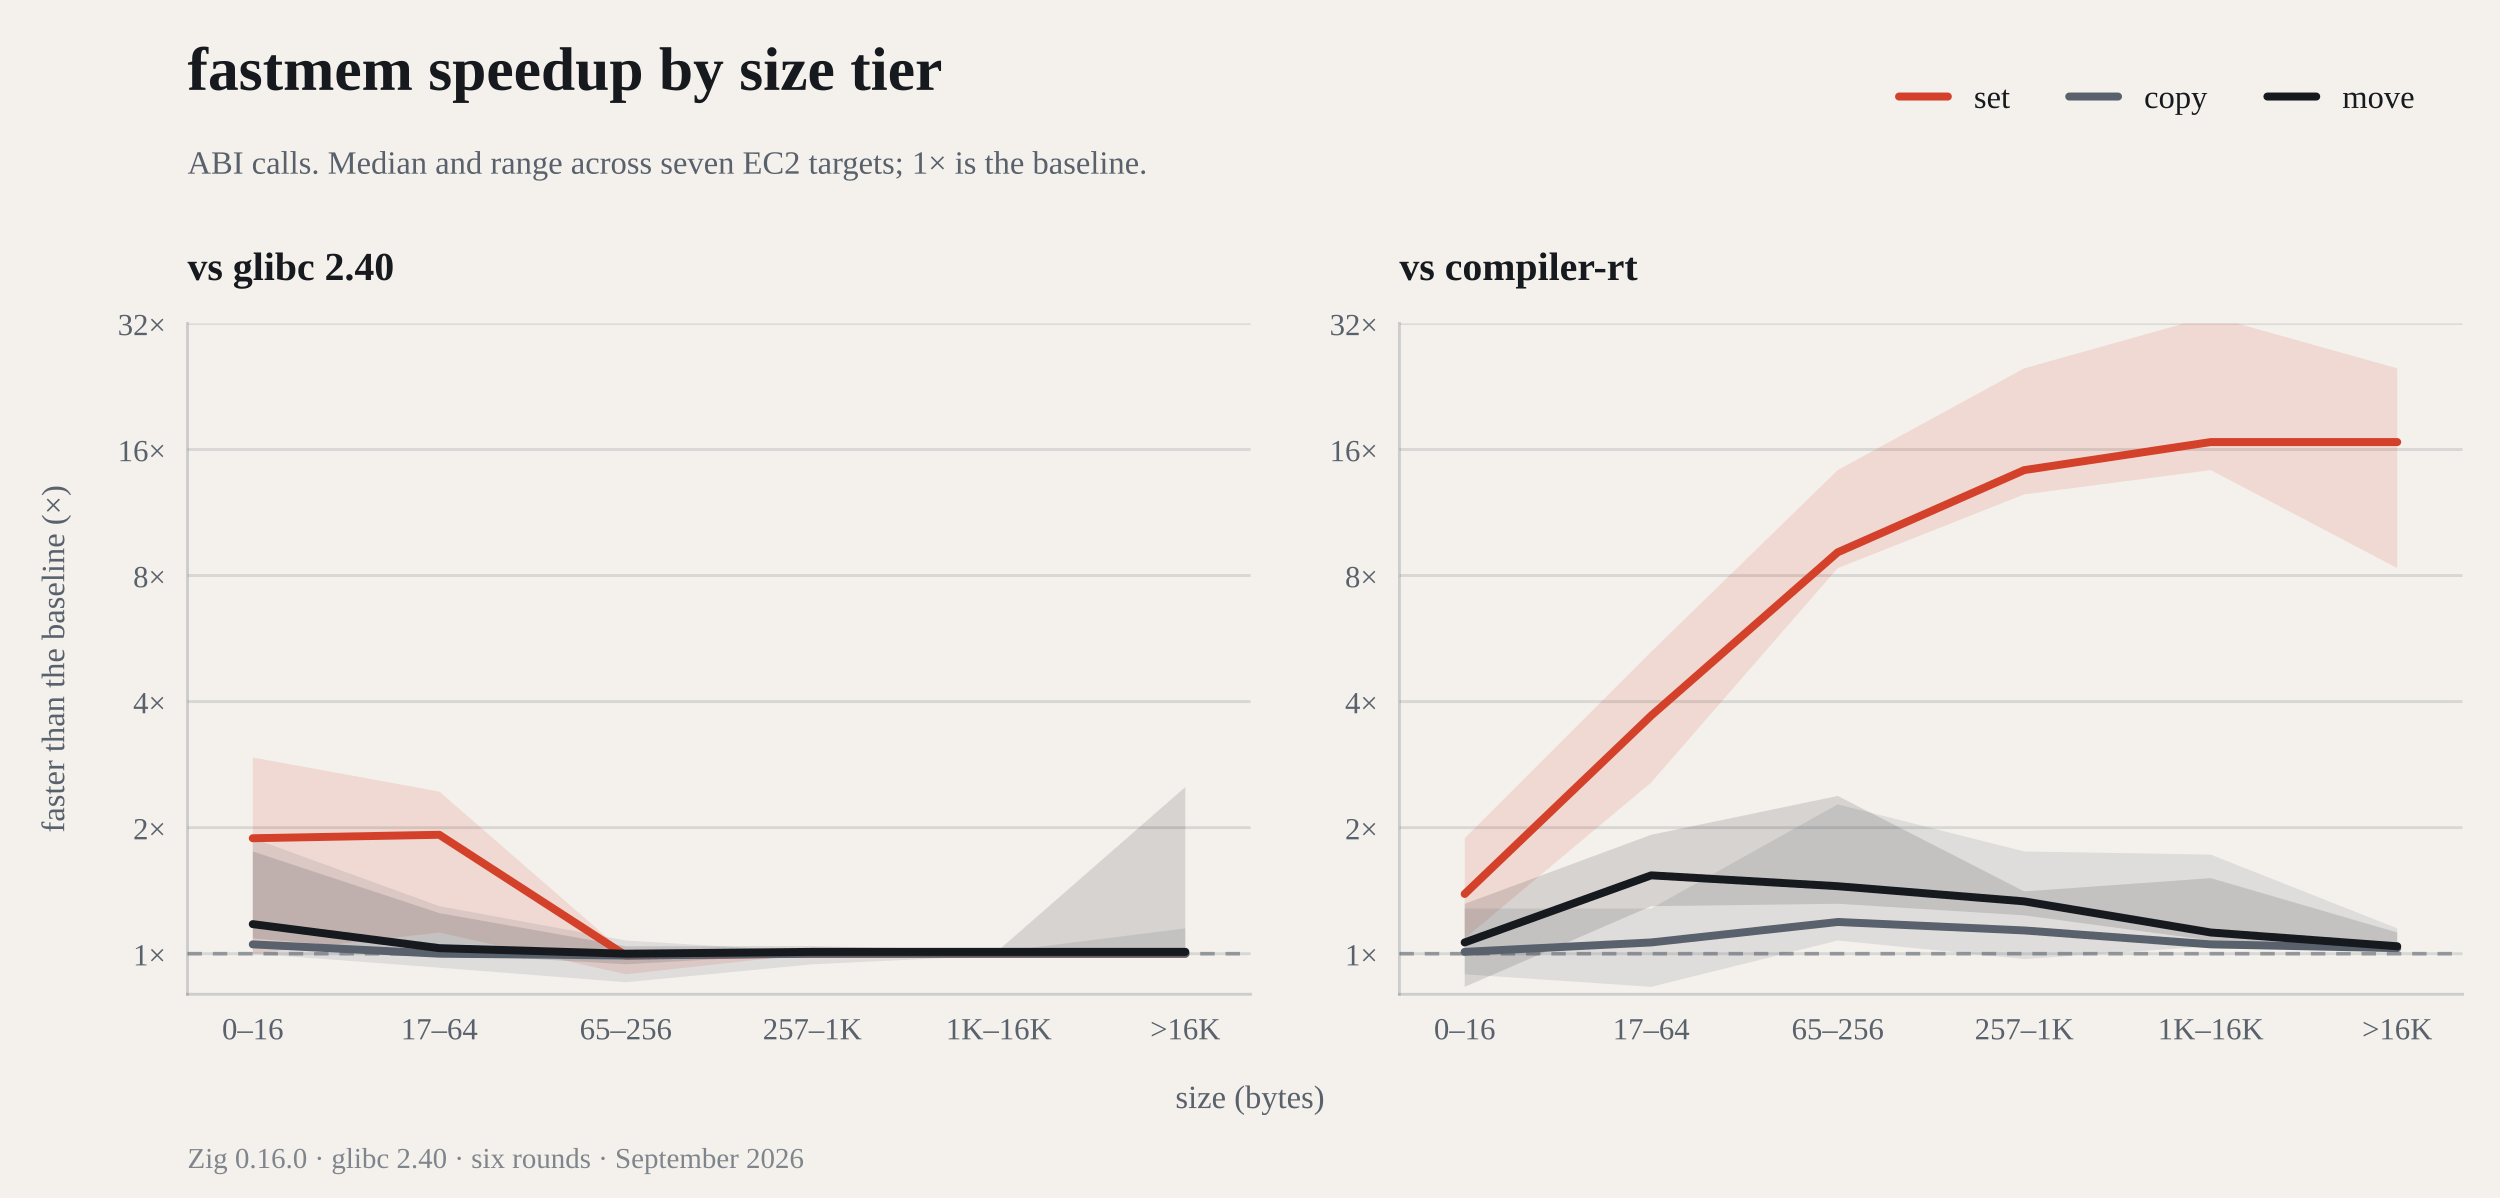
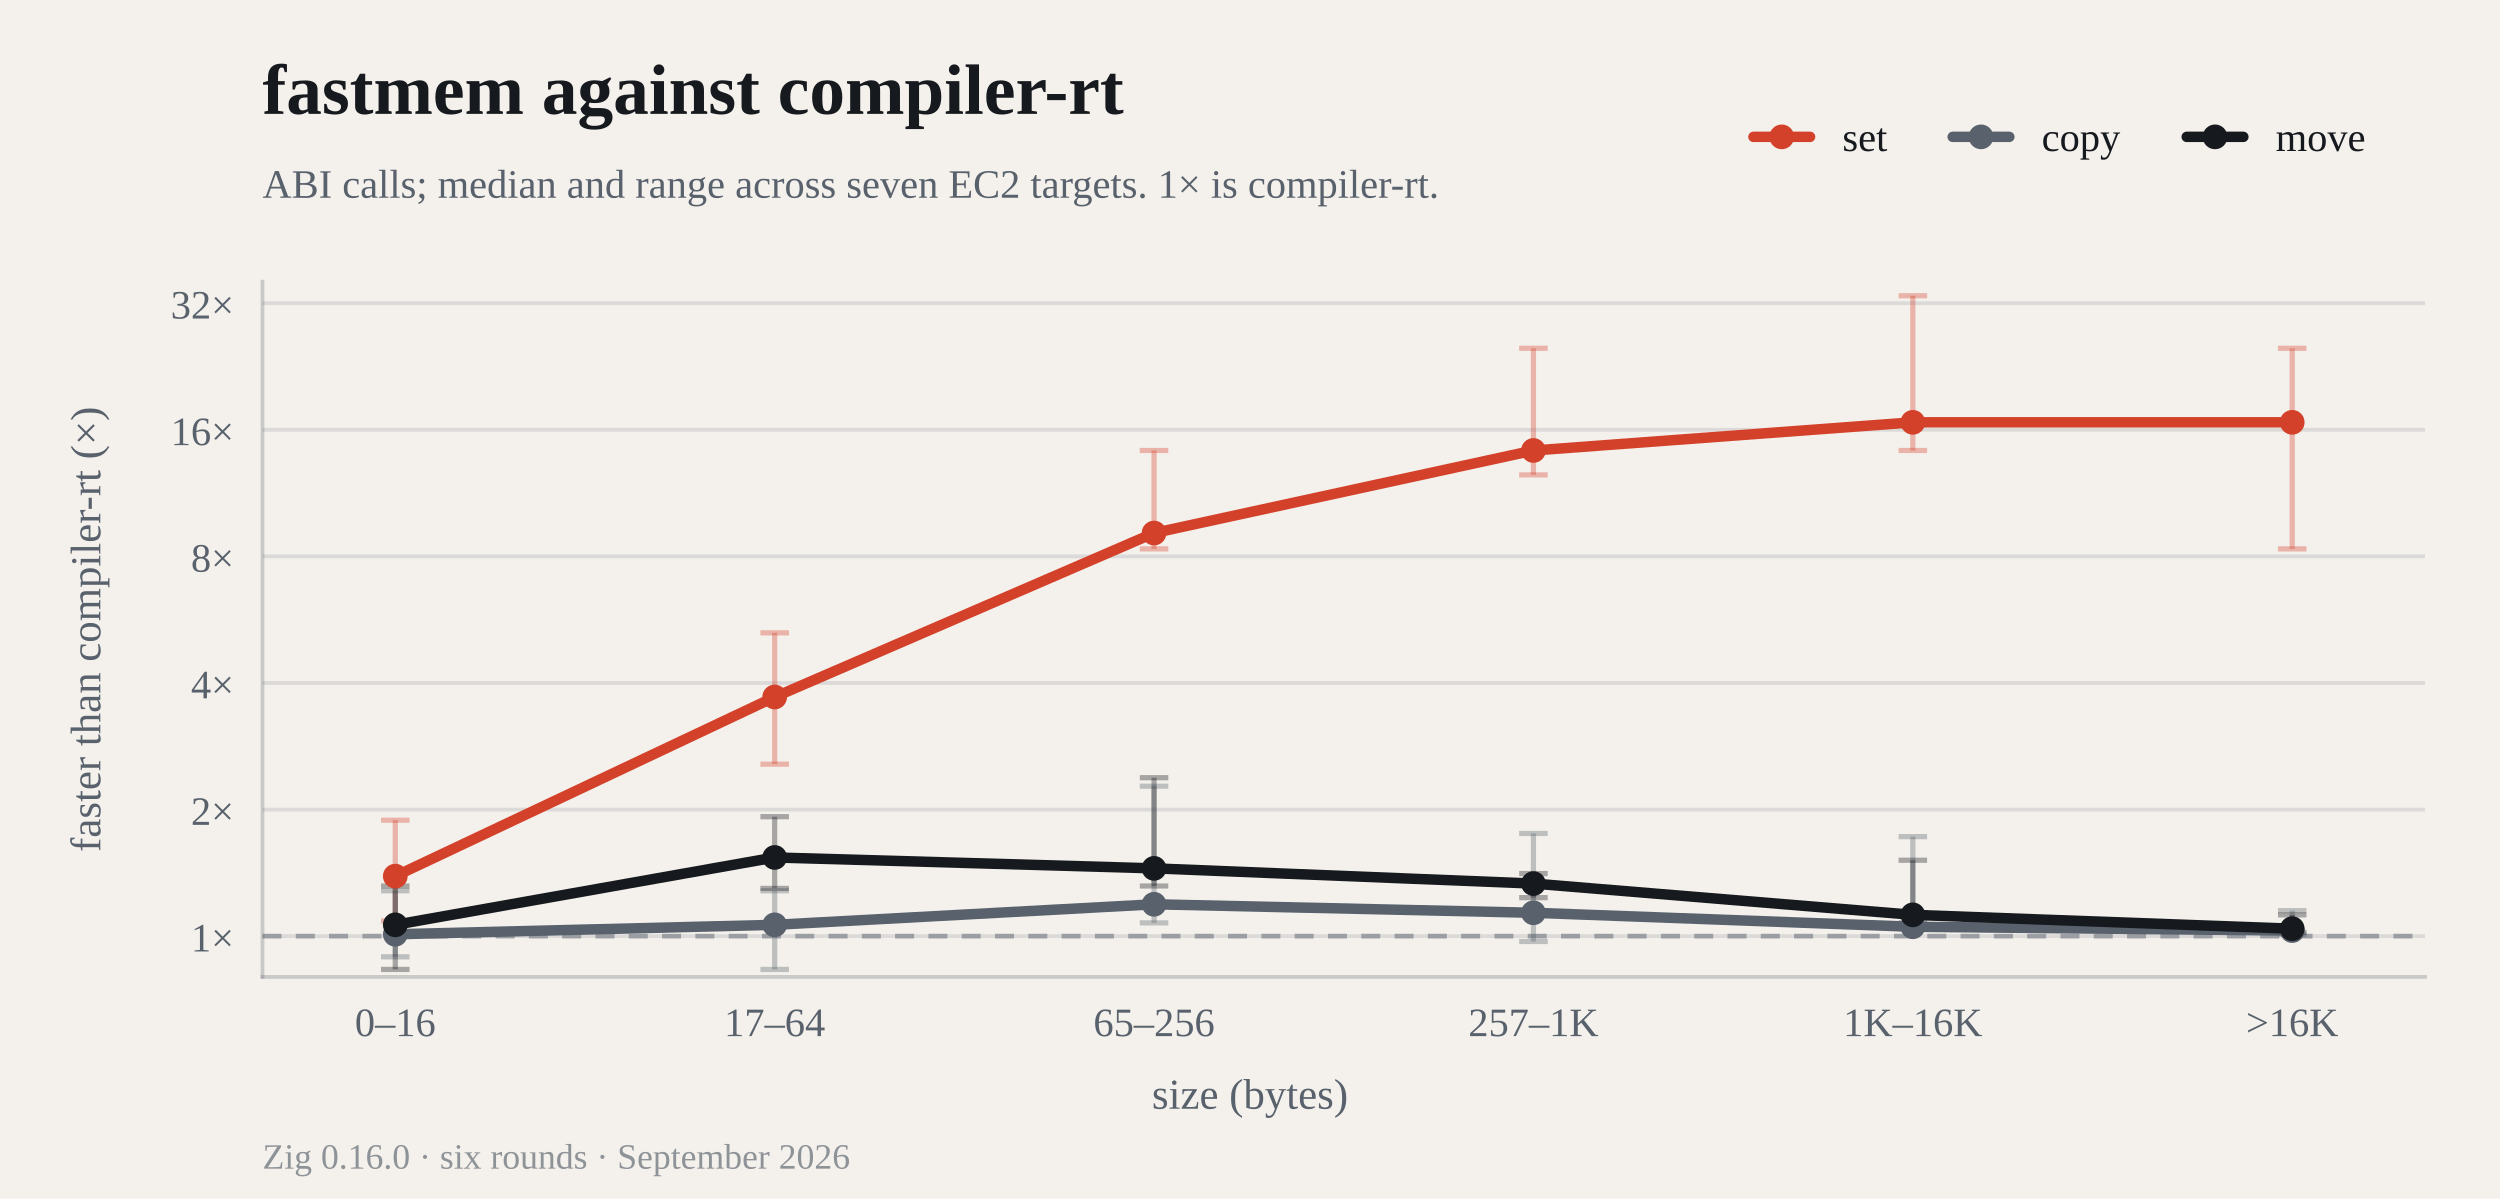
- <svg xmlns="http://www.w3.org/2000/svg" xmlns:xlink="http://www.w3.org/1999/xlink" width="691.2pt" height="331.2pt" viewBox="0 0 691.2 331.2" version="1.1">
+ <svg xmlns="http://www.w3.org/2000/svg" xmlns:xlink="http://www.w3.org/1999/xlink" width="525.6pt" height="252pt" viewBox="0 0 525.6 252" version="1.1">
  <defs>
    <style type="text/css">*{stroke-linejoin: round; stroke-linecap: butt}</style>
  </defs>
  <g id="figure_1">
    <g id="patch_1">
-       <path d="M 0 331.2  L 691.2 331.2  L 691.2 0  L 0 0  z " style="fill: #f4f1ec" />
+       <path d="M 0 252  L 525.6 252  L 525.6 0  L 0 0  z " style="fill: #f4f1ec" />
    </g>
    <g id="axes_1">
      <g id="patch_2">
-         <path d="M 51.84 274.896  L 345.761 274.896  L 345.761 89.424  L 51.84 89.424  z " style="fill: #f4f1ec" />
+         <path d="M 55.188 205.38  L 509.832 205.38  L 509.832 59.22  L 55.188 59.22  z " style="fill: #f4f1ec" />
      </g>
      <g id="line2d_1">
-         <path d="M 51.84 263.677  L 345.761 263.677  " clip-path="url(#p6c162f578c)" style="fill: none; stroke-dasharray: 4,3; stroke-dashoffset: 0; stroke: #58616c; stroke-opacity: 0.55" />
+         <path d="M 55.188 196.812  L 509.832 196.812  " clip-path="url(#p74195e65ae)" style="fill: none; stroke-dasharray: 4,3; stroke-dashoffset: 0; stroke: #58616c; stroke-opacity: 0.5" />
      </g>
      <g id="matplotlib.axis_1">
        <g id="xtick_1">
          <g id="line2d_2" />
          <g id="text_1">
-             <text style="font-size: 8.5px; font-family: 'system-ui, -apple-system, 'Segoe UI', Roboto, Helvetica, Arial, sans-serif'; text-anchor: middle; fill: #58616c" x="69.888" y="287.354" transform="rotate(-0 69.88781 287.354)">0–16</text>
+             <text style="font-size: 8.5px; font-family: 'system-ui, -apple-system, 'Segoe UI', Roboto, Helvetica, Arial, sans-serif'; text-anchor: middle; fill: #58616c" x="83.105" y="217.838" transform="rotate(-0 83.10474 217.838)">0–16</text>
          </g>
        </g>
        <g id="xtick_2">
          <g id="line2d_3" />
          <g id="text_2">
-             <text style="font-size: 8.5px; font-family: 'system-ui, -apple-system, 'Segoe UI', Roboto, Helvetica, Arial, sans-serif'; text-anchor: middle; fill: #58616c" x="121.453" y="287.354" transform="rotate(-0 121.453 287.354)">17–64</text>
+             <text style="font-size: 8.5px; font-family: 'system-ui, -apple-system, 'Segoe UI', Roboto, Helvetica, Arial, sans-serif'; text-anchor: middle; fill: #58616c" x="162.867" y="217.838" transform="rotate(-0 162.8668 217.838)">17–64</text>
          </g>
        </g>
        <g id="xtick_3">
          <g id="line2d_4" />
          <g id="text_3">
-             <text style="font-size: 8.5px; font-family: 'system-ui, -apple-system, 'Segoe UI', Roboto, Helvetica, Arial, sans-serif'; text-anchor: middle; fill: #58616c" x="173.018" y="287.354" transform="rotate(-0 173.0182 287.354)">65–256</text>
+             <text style="font-size: 8.5px; font-family: 'system-ui, -apple-system, 'Segoe UI', Roboto, Helvetica, Arial, sans-serif'; text-anchor: middle; fill: #58616c" x="242.629" y="217.838" transform="rotate(-0 242.6289 217.838)">65–256</text>
          </g>
        </g>
        <g id="xtick_4">
          <g id="line2d_5" />
          <g id="text_4">
-             <text style="font-size: 8.5px; font-family: 'system-ui, -apple-system, 'Segoe UI', Roboto, Helvetica, Arial, sans-serif'; text-anchor: middle; fill: #58616c" x="224.583" y="287.354" transform="rotate(-0 224.5833 287.354)">257–1K</text>
+             <text style="font-size: 8.5px; font-family: 'system-ui, -apple-system, 'Segoe UI', Roboto, Helvetica, Arial, sans-serif'; text-anchor: middle; fill: #58616c" x="322.391" y="217.838" transform="rotate(-0 322.3911 217.838)">257–1K</text>
          </g>
        </g>
        <g id="xtick_5">
          <g id="line2d_6" />
          <g id="text_5">
-             <text style="font-size: 8.5px; font-family: 'system-ui, -apple-system, 'Segoe UI', Roboto, Helvetica, Arial, sans-serif'; text-anchor: middle; fill: #58616c" x="276.149" y="287.354" transform="rotate(-0 276.1485 287.354)">1K–16K</text>
+             <text style="font-size: 8.5px; font-family: 'system-ui, -apple-system, 'Segoe UI', Roboto, Helvetica, Arial, sans-serif'; text-anchor: middle; fill: #58616c" x="402.153" y="217.838" transform="rotate(-0 402.1532 217.838)">1K–16K</text>
          </g>
        </g>
        <g id="xtick_6">
          <g id="line2d_7" />
          <g id="text_6">
-             <text style="font-size: 8.5px; font-family: 'system-ui, -apple-system, 'Segoe UI', Roboto, Helvetica, Arial, sans-serif'; text-anchor: middle; fill: #58616c" x="327.714" y="287.354" transform="rotate(-0 327.7137 287.354)">&gt;16K</text>
+             <text style="font-size: 8.5px; font-family: 'system-ui, -apple-system, 'Segoe UI', Roboto, Helvetica, Arial, sans-serif'; text-anchor: middle; fill: #58616c" x="481.915" y="217.838" transform="rotate(-0 481.9153 217.838)">&gt;16K</text>
          </g>
        </g>
      </g>
      <g id="matplotlib.axis_2">
        <g id="ytick_1">
          <g id="line2d_8">
-             <path d="M 51.84 263.677  L 345.761 263.677  " clip-path="url(#p6c162f578c)" style="fill: none; stroke: #58616c; stroke-opacity: 0.18; stroke-width: 0.8; stroke-linecap: square" />
+             <path d="M 55.188 196.812  L 509.832 196.812  " clip-path="url(#p74195e65ae)" style="fill: none; stroke: #58616c; stroke-opacity: 0.16; stroke-width: 0.8; stroke-linecap: square" />
          </g>
          <g id="line2d_9" />
          <g id="text_7">
-             <text style="font-size: 8.5px; font-family: 'system-ui, -apple-system, 'Segoe UI', Roboto, Helvetica, Arial, sans-serif'; text-anchor: end; fill: #58616c" x="45.84" y="266.906" transform="rotate(-0 45.84 266.9056)">1×</text>
+             <text style="font-size: 8.5px; font-family: 'system-ui, -apple-system, 'Segoe UI', Roboto, Helvetica, Arial, sans-serif'; text-anchor: end; fill: #58616c" x="49.188" y="200.041" transform="rotate(-0 49.188 200.0412)">1×</text>
          </g>
        </g>
        <g id="ytick_2">
          <g id="line2d_10">
-             <path d="M 51.84 228.826  L 345.761 228.826  " clip-path="url(#p6c162f578c)" style="fill: none; stroke: #58616c; stroke-opacity: 0.18; stroke-width: 0.8; stroke-linecap: square" />
+             <path d="M 55.188 170.198  L 509.832 170.198  " clip-path="url(#p74195e65ae)" style="fill: none; stroke: #58616c; stroke-opacity: 0.16; stroke-width: 0.8; stroke-linecap: square" />
          </g>
          <g id="line2d_11" />
          <g id="text_8">
-             <text style="font-size: 8.5px; font-family: 'system-ui, -apple-system, 'Segoe UI', Roboto, Helvetica, Arial, sans-serif'; text-anchor: end; fill: #58616c" x="45.84" y="232.055" transform="rotate(-0 45.84 232.0551)">2×</text>
+             <text style="font-size: 8.5px; font-family: 'system-ui, -apple-system, 'Segoe UI', Roboto, Helvetica, Arial, sans-serif'; text-anchor: end; fill: #58616c" x="49.188" y="173.427" transform="rotate(-0 49.188 173.4273)">2×</text>
          </g>
        </g>
        <g id="ytick_3">
          <g id="line2d_12">
-             <path d="M 51.84 193.976  L 345.761 193.976  " clip-path="url(#p6c162f578c)" style="fill: none; stroke: #58616c; stroke-opacity: 0.18; stroke-width: 0.8; stroke-linecap: square" />
+             <path d="M 55.188 143.584  L 509.832 143.584  " clip-path="url(#p74195e65ae)" style="fill: none; stroke: #58616c; stroke-opacity: 0.16; stroke-width: 0.8; stroke-linecap: square" />
          </g>
          <g id="line2d_13" />
          <g id="text_9">
-             <text style="font-size: 8.5px; font-family: 'system-ui, -apple-system, 'Segoe UI', Roboto, Helvetica, Arial, sans-serif'; text-anchor: end; fill: #58616c" x="45.84" y="197.205" transform="rotate(-0 45.84 197.2046)">4×</text>
+             <text style="font-size: 8.5px; font-family: 'system-ui, -apple-system, 'Segoe UI', Roboto, Helvetica, Arial, sans-serif'; text-anchor: end; fill: #58616c" x="49.188" y="146.813" transform="rotate(-0 49.188 146.8133)">4×</text>
          </g>
        </g>
        <g id="ytick_4">
          <g id="line2d_14">
-             <path d="M 51.84 159.125  L 345.761 159.125  " clip-path="url(#p6c162f578c)" style="fill: none; stroke: #58616c; stroke-opacity: 0.18; stroke-width: 0.8; stroke-linecap: square" />
+             <path d="M 55.188 116.97  L 509.832 116.97  " clip-path="url(#p74195e65ae)" style="fill: none; stroke: #58616c; stroke-opacity: 0.16; stroke-width: 0.8; stroke-linecap: square" />
          </g>
          <g id="line2d_15" />
          <g id="text_10">
-             <text style="font-size: 8.5px; font-family: 'system-ui, -apple-system, 'Segoe UI', Roboto, Helvetica, Arial, sans-serif'; text-anchor: end; fill: #58616c" x="45.84" y="162.354" transform="rotate(-0 45.84 162.3541)">8×</text>
+             <text style="font-size: 8.5px; font-family: 'system-ui, -apple-system, 'Segoe UI', Roboto, Helvetica, Arial, sans-serif'; text-anchor: end; fill: #58616c" x="49.188" y="120.199" transform="rotate(-0 49.188 120.1993)">8×</text>
          </g>
        </g>
        <g id="ytick_5">
          <g id="line2d_16">
-             <path d="M 51.84 124.275  L 345.761 124.275  " clip-path="url(#p6c162f578c)" style="fill: none; stroke: #58616c; stroke-opacity: 0.18; stroke-width: 0.8; stroke-linecap: square" />
+             <path d="M 55.188 90.356  L 509.832 90.356  " clip-path="url(#p74195e65ae)" style="fill: none; stroke: #58616c; stroke-opacity: 0.16; stroke-width: 0.8; stroke-linecap: square" />
          </g>
          <g id="line2d_17" />
          <g id="text_11">
-             <text style="font-size: 8.5px; font-family: 'system-ui, -apple-system, 'Segoe UI', Roboto, Helvetica, Arial, sans-serif'; text-anchor: end; fill: #58616c" x="45.84" y="127.504" transform="rotate(-0 45.84 127.5035)">16×</text>
+             <text style="font-size: 8.5px; font-family: 'system-ui, -apple-system, 'Segoe UI', Roboto, Helvetica, Arial, sans-serif'; text-anchor: end; fill: #58616c" x="49.188" y="93.585" transform="rotate(-0 49.188 93.58535)">16×</text>
          </g>
        </g>
        <g id="ytick_6">
          <g id="line2d_18">
-             <path d="M 51.84 89.424  L 345.761 89.424  " clip-path="url(#p6c162f578c)" style="fill: none; stroke: #58616c; stroke-opacity: 0.18; stroke-width: 0.8; stroke-linecap: square" />
+             <path d="M 55.188 63.742  L 509.832 63.742  " clip-path="url(#p74195e65ae)" style="fill: none; stroke: #58616c; stroke-opacity: 0.16; stroke-width: 0.8; stroke-linecap: square" />
          </g>
          <g id="line2d_19" />
          <g id="text_12">
-             <text style="font-size: 8.5px; font-family: 'system-ui, -apple-system, 'Segoe UI', Roboto, Helvetica, Arial, sans-serif'; text-anchor: end; fill: #58616c" x="45.84" y="92.653" transform="rotate(-0 45.84 92.653)">32×</text>
+             <text style="font-size: 8.5px; font-family: 'system-ui, -apple-system, 'Segoe UI', Roboto, Helvetica, Arial, sans-serif'; text-anchor: end; fill: #58616c" x="49.188" y="66.971" transform="rotate(-0 49.188 66.97138)">32×</text>
          </g>
        </g>
        <g id="text_13">
-           <text style="font-size: 9px; font-family: 'system-ui, -apple-system, 'Segoe UI', Roboto, Helvetica, Arial, sans-serif'; text-anchor: middle; fill: #58616c" x="17.739" y="182.16" transform="rotate(-90 17.73891 182.16)">faster than the baseline (×)</text>
-         </g>
-       </g>
-       <g id="FillBetweenPolyCollection_1">
-         <defs>
-           <path id="m16b798a612" d="M 69.888 -121.764  L 69.888 -67.523  L 121.453 -73.383  L 173.018 -61.825  L 224.583 -67.523  L 276.149 -67.023  L 327.714 -66.528  L 327.714 -67.523  L 327.714 -67.523  L 276.149 -67.523  L 224.583 -69.055  L 173.018 -67.523  L 121.453 -112.352  L 69.888 -121.764  z " />
-         </defs>
-         <g clip-path="url(#p6c162f578c)">
-           <use xlink:href="#m16b798a612" x="0" y="331.2" style="fill: #d4412b; fill-opacity: 0.14" />
-         </g>
-       </g>
-       <g id="FillBetweenPolyCollection_2">
-         <defs>
-           <path id="m799882f7fe" d="M 69.888 -99.444  L 69.888 -67.523  L 121.453 -63.654  L 173.018 -59.629  L 224.583 -64.594  L 276.149 -67.023  L 327.714 -67.523  L 327.714 -74.525  L 327.714 -74.525  L 276.149 -68.029  L 224.583 -68.029  L 173.018 -71.172  L 121.453 -80.664  L 69.888 -99.444  z " />
-         </defs>
-         <g clip-path="url(#p6c162f578c)">
-           <use xlink:href="#m799882f7fe" x="0" y="331.2" style="fill: #58616c; fill-opacity: 0.14" />
-         </g>
-       </g>
-       <g id="FillBetweenPolyCollection_3">
-         <defs>
-           <path id="mc9e6bd1603" d="M 69.888 -95.786  L 69.888 -71.716  L 121.453 -67.523  L 173.018 -64.594  L 224.583 -67.523  L 276.149 -67.023  L 327.714 -67.523  L 327.714 -113.593  L 327.714 -113.593  L 276.149 -68.539  L 224.583 -69.576  L 173.018 -69.576  L 121.453 -78.743  L 69.888 -95.786  z " />
-         </defs>
-         <g clip-path="url(#p6c162f578c)">
-           <use xlink:href="#mc9e6bd1603" x="0" y="331.2" style="fill: #16191d; fill-opacity: 0.14" />
-         </g>
+           <text style="font-size: 9px; font-family: 'system-ui, -apple-system, 'Segoe UI', Roboto, Helvetica, Arial, sans-serif'; text-anchor: middle; fill: #58616c" x="21.087" y="132.3" transform="rotate(-90 21.08691 132.3)">faster than compiler-rt (×)</text>
+         </g>
+       </g>
+       <g id="LineCollection_1">
+         <path d="M 83.105 193.611  L 83.105 172.436  " clip-path="url(#p74195e65ae)" style="fill: none; stroke: #d4412b; stroke-opacity: 0.35; stroke-width: 1.1" />
+         <path d="M 162.867 160.658  L 162.867 133.047  " clip-path="url(#p74195e65ae)" style="fill: none; stroke: #d4412b; stroke-opacity: 0.35; stroke-width: 1.1" />
+         <path d="M 242.629 115.403  L 242.629 94.708  " clip-path="url(#p74195e65ae)" style="fill: none; stroke: #d4412b; stroke-opacity: 0.35; stroke-width: 1.1" />
+         <path d="M 322.391 99.835  L 322.391 73.221  " clip-path="url(#p74195e65ae)" style="fill: none; stroke: #d4412b; stroke-opacity: 0.35; stroke-width: 1.1" />
+         <path d="M 402.153 94.708  L 402.153 62.175  " clip-path="url(#p74195e65ae)" style="fill: none; stroke: #d4412b; stroke-opacity: 0.35; stroke-width: 1.1" />
+         <path d="M 481.915 115.403  L 481.915 73.221  " clip-path="url(#p74195e65ae)" style="fill: none; stroke: #d4412b; stroke-opacity: 0.35; stroke-width: 1.1" />
      </g>
      <g id="line2d_20">
-         <path d="M 69.888 231.756  L 121.453 230.798  L 173.018 264.177  L 224.583 263.677  L 276.149 263.677  L 327.714 263.677  " clip-path="url(#p6c162f578c)" style="fill: none; stroke: #d4412b; stroke-width: 2.2; stroke-linecap: round" />
+         <defs>
+           <path id="mb7aec3621c" d="M 3 0  L -3 -0  " style="stroke: #d4412b; stroke-opacity: 0.35; stroke-width: 1.1" />
+         </defs>
+         <g clip-path="url(#p74195e65ae)">
+           <use xlink:href="#mb7aec3621c" x="83.105" y="193.611" style="fill: #d4412b; fill-opacity: 0.35; stroke: #d4412b; stroke-opacity: 0.35; stroke-width: 1.1" />
+           <use xlink:href="#mb7aec3621c" x="162.867" y="160.658" style="fill: #d4412b; fill-opacity: 0.35; stroke: #d4412b; stroke-opacity: 0.35; stroke-width: 1.1" />
+           <use xlink:href="#mb7aec3621c" x="242.629" y="115.403" style="fill: #d4412b; fill-opacity: 0.35; stroke: #d4412b; stroke-opacity: 0.35; stroke-width: 1.1" />
+           <use xlink:href="#mb7aec3621c" x="322.391" y="99.835" style="fill: #d4412b; fill-opacity: 0.35; stroke: #d4412b; stroke-opacity: 0.35; stroke-width: 1.1" />
+           <use xlink:href="#mb7aec3621c" x="402.153" y="94.708" style="fill: #d4412b; fill-opacity: 0.35; stroke: #d4412b; stroke-opacity: 0.35; stroke-width: 1.1" />
+           <use xlink:href="#mb7aec3621c" x="481.915" y="115.403" style="fill: #d4412b; fill-opacity: 0.35; stroke: #d4412b; stroke-opacity: 0.35; stroke-width: 1.1" />
+         </g>
      </g>
      <g id="line2d_21">
-         <path d="M 69.888 261.098  L 121.453 263.677  L 173.018 264.177  L 224.583 263.677  L 276.149 263.677  L 327.714 263.677  " clip-path="url(#p6c162f578c)" style="fill: none; stroke: #58616c; stroke-width: 2.2; stroke-linecap: round" />
+         <g clip-path="url(#p74195e65ae)">
+           <use xlink:href="#mb7aec3621c" x="83.105" y="172.436" style="fill: #d4412b; fill-opacity: 0.35; stroke: #d4412b; stroke-opacity: 0.35; stroke-width: 1.1" />
+           <use xlink:href="#mb7aec3621c" x="162.867" y="133.047" style="fill: #d4412b; fill-opacity: 0.35; stroke: #d4412b; stroke-opacity: 0.35; stroke-width: 1.1" />
+           <use xlink:href="#mb7aec3621c" x="242.629" y="94.708" style="fill: #d4412b; fill-opacity: 0.35; stroke: #d4412b; stroke-opacity: 0.35; stroke-width: 1.1" />
+           <use xlink:href="#mb7aec3621c" x="322.391" y="73.221" style="fill: #d4412b; fill-opacity: 0.35; stroke: #d4412b; stroke-opacity: 0.35; stroke-width: 1.1" />
+           <use xlink:href="#mb7aec3621c" x="402.153" y="62.175" style="fill: #d4412b; fill-opacity: 0.35; stroke: #d4412b; stroke-opacity: 0.35; stroke-width: 1.1" />
+           <use xlink:href="#mb7aec3621c" x="481.915" y="73.221" style="fill: #d4412b; fill-opacity: 0.35; stroke: #d4412b; stroke-opacity: 0.35; stroke-width: 1.1" />
+         </g>
+       </g>
+       <g id="LineCollection_2">
+         <path d="M 83.105 201.164  L 83.105 187.272  " clip-path="url(#p74195e65ae)" style="fill: none; stroke: #58616c; stroke-opacity: 0.35; stroke-width: 1.1" />
+         <path d="M 162.867 203.813  L 162.867 187.272  " clip-path="url(#p74195e65ae)" style="fill: none; stroke: #58616c; stroke-opacity: 0.35; stroke-width: 1.1" />
+         <path d="M 242.629 194.026  L 242.629 165.29  " clip-path="url(#p74195e65ae)" style="fill: none; stroke: #58616c; stroke-opacity: 0.35; stroke-width: 1.1" />
+         <path d="M 322.391 197.947  L 322.391 175.229  " clip-path="url(#p74195e65ae)" style="fill: none; stroke: #58616c; stroke-opacity: 0.35; stroke-width: 1.1" />
+         <path d="M 402.153 195.245  L 402.153 175.897  " clip-path="url(#p74195e65ae)" style="fill: none; stroke: #58616c; stroke-opacity: 0.35; stroke-width: 1.1" />
+         <path d="M 481.915 196.426  L 481.915 191.465  " clip-path="url(#p74195e65ae)" style="fill: none; stroke: #58616c; stroke-opacity: 0.35; stroke-width: 1.1" />
      </g>
      <g id="line2d_22">
-         <path d="M 69.888 255.505  L 121.453 262.145  L 173.018 263.677  L 224.583 263.171  L 276.149 263.171  L 327.714 263.171  " clip-path="url(#p6c162f578c)" style="fill: none; stroke: #16191d; stroke-width: 2.2; stroke-linecap: round" />
+         <defs>
+           <path id="m3e0587eee9" d="M 3 0  L -3 -0  " style="stroke: #58616c; stroke-opacity: 0.35; stroke-width: 1.1" />
+         </defs>
+         <g clip-path="url(#p74195e65ae)">
+           <use xlink:href="#m3e0587eee9" x="83.105" y="201.164" style="fill: #58616c; fill-opacity: 0.35; stroke: #58616c; stroke-opacity: 0.35; stroke-width: 1.1" />
+           <use xlink:href="#m3e0587eee9" x="162.867" y="203.813" style="fill: #58616c; fill-opacity: 0.35; stroke: #58616c; stroke-opacity: 0.35; stroke-width: 1.1" />
+           <use xlink:href="#m3e0587eee9" x="242.629" y="194.026" style="fill: #58616c; fill-opacity: 0.35; stroke: #58616c; stroke-opacity: 0.35; stroke-width: 1.1" />
+           <use xlink:href="#m3e0587eee9" x="322.391" y="197.947" style="fill: #58616c; fill-opacity: 0.35; stroke: #58616c; stroke-opacity: 0.35; stroke-width: 1.1" />
+           <use xlink:href="#m3e0587eee9" x="402.153" y="195.245" style="fill: #58616c; fill-opacity: 0.35; stroke: #58616c; stroke-opacity: 0.35; stroke-width: 1.1" />
+           <use xlink:href="#m3e0587eee9" x="481.915" y="196.426" style="fill: #58616c; fill-opacity: 0.35; stroke: #58616c; stroke-opacity: 0.35; stroke-width: 1.1" />
+         </g>
+       </g>
+       <g id="line2d_23">
+         <g clip-path="url(#p74195e65ae)">
+           <use xlink:href="#m3e0587eee9" x="83.105" y="187.272" style="fill: #58616c; fill-opacity: 0.35; stroke: #58616c; stroke-opacity: 0.35; stroke-width: 1.1" />
+           <use xlink:href="#m3e0587eee9" x="162.867" y="187.272" style="fill: #58616c; fill-opacity: 0.35; stroke: #58616c; stroke-opacity: 0.35; stroke-width: 1.1" />
+           <use xlink:href="#m3e0587eee9" x="242.629" y="165.29" style="fill: #58616c; fill-opacity: 0.35; stroke: #58616c; stroke-opacity: 0.35; stroke-width: 1.1" />
+           <use xlink:href="#m3e0587eee9" x="322.391" y="175.229" style="fill: #58616c; fill-opacity: 0.35; stroke: #58616c; stroke-opacity: 0.35; stroke-width: 1.1" />
+           <use xlink:href="#m3e0587eee9" x="402.153" y="175.897" style="fill: #58616c; fill-opacity: 0.35; stroke: #58616c; stroke-opacity: 0.35; stroke-width: 1.1" />
+           <use xlink:href="#m3e0587eee9" x="481.915" y="191.465" style="fill: #58616c; fill-opacity: 0.35; stroke: #58616c; stroke-opacity: 0.35; stroke-width: 1.1" />
+         </g>
+       </g>
+       <g id="LineCollection_3">
+         <path d="M 83.105 203.813  L 83.105 186.275  " clip-path="url(#p74195e65ae)" style="fill: none; stroke: #16191d; stroke-opacity: 0.35; stroke-width: 1.1" />
+         <path d="M 162.867 186.777  L 162.867 171.704  " clip-path="url(#p74195e65ae)" style="fill: none; stroke: #16191d; stroke-opacity: 0.35; stroke-width: 1.1" />
+         <path d="M 242.629 186.275  L 242.629 163.504  " clip-path="url(#p74195e65ae)" style="fill: none; stroke: #16191d; stroke-opacity: 0.35; stroke-width: 1.1" />
+         <path d="M 322.391 188.721  L 322.391 183.662  " clip-path="url(#p74195e65ae)" style="fill: none; stroke: #16191d; stroke-opacity: 0.35; stroke-width: 1.1" />
+         <path d="M 402.153 194.026  L 402.153 180.858  " clip-path="url(#p74195e65ae)" style="fill: none; stroke: #16191d; stroke-opacity: 0.35; stroke-width: 1.1" />
+         <path d="M 481.915 196.037  L 481.915 192.338  " clip-path="url(#p74195e65ae)" style="fill: none; stroke: #16191d; stroke-opacity: 0.35; stroke-width: 1.1" />
+       </g>
+       <g id="line2d_24">
+         <defs>
+           <path id="m928761cfb8" d="M 3 0  L -3 -0  " style="stroke: #16191d; stroke-opacity: 0.35; stroke-width: 1.1" />
+         </defs>
+         <g clip-path="url(#p74195e65ae)">
+           <use xlink:href="#m928761cfb8" x="83.105" y="203.813" style="fill: #16191d; fill-opacity: 0.35; stroke: #16191d; stroke-opacity: 0.35; stroke-width: 1.1" />
+           <use xlink:href="#m928761cfb8" x="162.867" y="186.777" style="fill: #16191d; fill-opacity: 0.35; stroke: #16191d; stroke-opacity: 0.35; stroke-width: 1.1" />
+           <use xlink:href="#m928761cfb8" x="242.629" y="186.275" style="fill: #16191d; fill-opacity: 0.35; stroke: #16191d; stroke-opacity: 0.35; stroke-width: 1.1" />
+           <use xlink:href="#m928761cfb8" x="322.391" y="188.721" style="fill: #16191d; fill-opacity: 0.35; stroke: #16191d; stroke-opacity: 0.35; stroke-width: 1.1" />
+           <use xlink:href="#m928761cfb8" x="402.153" y="194.026" style="fill: #16191d; fill-opacity: 0.35; stroke: #16191d; stroke-opacity: 0.35; stroke-width: 1.1" />
+           <use xlink:href="#m928761cfb8" x="481.915" y="196.037" style="fill: #16191d; fill-opacity: 0.35; stroke: #16191d; stroke-opacity: 0.35; stroke-width: 1.1" />
+         </g>
+       </g>
+       <g id="line2d_25">
+         <g clip-path="url(#p74195e65ae)">
+           <use xlink:href="#m928761cfb8" x="83.105" y="186.275" style="fill: #16191d; fill-opacity: 0.35; stroke: #16191d; stroke-opacity: 0.35; stroke-width: 1.1" />
+           <use xlink:href="#m928761cfb8" x="162.867" y="171.704" style="fill: #16191d; fill-opacity: 0.35; stroke: #16191d; stroke-opacity: 0.35; stroke-width: 1.1" />
+           <use xlink:href="#m928761cfb8" x="242.629" y="163.504" style="fill: #16191d; fill-opacity: 0.35; stroke: #16191d; stroke-opacity: 0.35; stroke-width: 1.1" />
+           <use xlink:href="#m928761cfb8" x="322.391" y="183.662" style="fill: #16191d; fill-opacity: 0.35; stroke: #16191d; stroke-opacity: 0.35; stroke-width: 1.1" />
+           <use xlink:href="#m928761cfb8" x="402.153" y="180.858" style="fill: #16191d; fill-opacity: 0.35; stroke: #16191d; stroke-opacity: 0.35; stroke-width: 1.1" />
+           <use xlink:href="#m928761cfb8" x="481.915" y="192.338" style="fill: #16191d; fill-opacity: 0.35; stroke: #16191d; stroke-opacity: 0.35; stroke-width: 1.1" />
+         </g>
      </g>
      <g id="patch_3">
-         <path d="M 51.84 274.896  L 51.84 89.424  " style="fill: none; opacity: 0.25; stroke: #58616c; stroke-width: 0.8; stroke-linejoin: miter; stroke-linecap: square" />
+         <path d="M 55.188 205.38  L 55.188 59.22  " style="fill: none; opacity: 0.28; stroke: #58616c; stroke-width: 0.8; stroke-linejoin: miter; stroke-linecap: square" />
      </g>
      <g id="patch_4">
-         <path d="M 51.84 274.896  L 345.761 274.896  " style="fill: none; opacity: 0.25; stroke: #58616c; stroke-width: 0.8; stroke-linejoin: miter; stroke-linecap: square" />
-       </g>
-       <g id="text_14">
-         <text style="font-weight: 700; font-size: 11px; font-family: 'system-ui, -apple-system, 'Segoe UI', Roboto, Helvetica, Arial, sans-serif'; text-anchor: start; fill: #16191d" x="51.84" y="77.424" transform="rotate(-0 51.84 77.424)">vs glibc 2.40</text>
-       </g>
-     </g>
-     <g id="axes_2">
-       <g id="patch_5">
-         <path d="M 386.911 274.896  L 680.832 274.896  L 680.832 89.424  L 386.911 89.424  z " style="fill: #f4f1ec" />
-       </g>
-       <g id="line2d_23">
-         <path d="M 386.911 263.677  L 680.832 263.677  " clip-path="url(#p7d4dd5664e)" style="fill: none; stroke-dasharray: 4,3; stroke-dashoffset: 0; stroke: #58616c; stroke-opacity: 0.55" />
-       </g>
-       <g id="matplotlib.axis_3">
-         <g id="xtick_7">
-           <g id="line2d_24" />
-           <g id="text_15">
-             <text style="font-size: 8.5px; font-family: 'system-ui, -apple-system, 'Segoe UI', Roboto, Helvetica, Arial, sans-serif'; text-anchor: middle; fill: #58616c" x="404.958" y="287.354" transform="rotate(-0 404.9583 287.354)">0–16</text>
-           </g>
-         </g>
-         <g id="xtick_8">
-           <g id="line2d_25" />
-           <g id="text_16">
-             <text style="font-size: 8.5px; font-family: 'system-ui, -apple-system, 'Segoe UI', Roboto, Helvetica, Arial, sans-serif'; text-anchor: middle; fill: #58616c" x="456.523" y="287.354" transform="rotate(-0 456.5235 287.354)">17–64</text>
-           </g>
-         </g>
-         <g id="xtick_9">
-           <g id="line2d_26" />
-           <g id="text_17">
-             <text style="font-size: 8.5px; font-family: 'system-ui, -apple-system, 'Segoe UI', Roboto, Helvetica, Arial, sans-serif'; text-anchor: middle; fill: #58616c" x="508.089" y="287.354" transform="rotate(-0 508.0887 287.354)">65–256</text>
-           </g>
-         </g>
-         <g id="xtick_10">
-           <g id="line2d_27" />
-           <g id="text_18">
-             <text style="font-size: 8.5px; font-family: 'system-ui, -apple-system, 'Segoe UI', Roboto, Helvetica, Arial, sans-serif'; text-anchor: middle; fill: #58616c" x="559.654" y="287.354" transform="rotate(-0 559.6538 287.354)">257–1K</text>
-           </g>
-         </g>
-         <g id="xtick_11">
-           <g id="line2d_28" />
-           <g id="text_19">
-             <text style="font-size: 8.5px; font-family: 'system-ui, -apple-system, 'Segoe UI', Roboto, Helvetica, Arial, sans-serif'; text-anchor: middle; fill: #58616c" x="611.219" y="287.354" transform="rotate(-0 611.219 287.354)">1K–16K</text>
-           </g>
-         </g>
-         <g id="xtick_12">
-           <g id="line2d_29" />
-           <g id="text_20">
-             <text style="font-size: 8.5px; font-family: 'system-ui, -apple-system, 'Segoe UI', Roboto, Helvetica, Arial, sans-serif'; text-anchor: middle; fill: #58616c" x="662.784" y="287.354" transform="rotate(-0 662.7842 287.354)">&gt;16K</text>
-           </g>
-         </g>
-       </g>
-       <g id="matplotlib.axis_4">
-         <g id="ytick_7">
-           <g id="line2d_30">
-             <path d="M 386.911 263.677  L 680.832 263.677  " clip-path="url(#p7d4dd5664e)" style="fill: none; stroke: #58616c; stroke-opacity: 0.18; stroke-width: 0.8; stroke-linecap: square" />
-           </g>
-           <g id="line2d_31" />
-           <g id="text_21">
-             <text style="font-size: 8.5px; font-family: 'system-ui, -apple-system, 'Segoe UI', Roboto, Helvetica, Arial, sans-serif'; text-anchor: end; fill: #58616c" x="380.911" y="266.906" transform="rotate(-0 380.9105 266.9056)">1×</text>
-           </g>
-         </g>
-         <g id="ytick_8">
-           <g id="line2d_32">
-             <path d="M 386.911 228.826  L 680.832 228.826  " clip-path="url(#p7d4dd5664e)" style="fill: none; stroke: #58616c; stroke-opacity: 0.18; stroke-width: 0.8; stroke-linecap: square" />
-           </g>
-           <g id="line2d_33" />
-           <g id="text_22">
-             <text style="font-size: 8.5px; font-family: 'system-ui, -apple-system, 'Segoe UI', Roboto, Helvetica, Arial, sans-serif'; text-anchor: end; fill: #58616c" x="380.911" y="232.055" transform="rotate(-0 380.9105 232.0551)">2×</text>
-           </g>
-         </g>
-         <g id="ytick_9">
-           <g id="line2d_34">
-             <path d="M 386.911 193.976  L 680.832 193.976  " clip-path="url(#p7d4dd5664e)" style="fill: none; stroke: #58616c; stroke-opacity: 0.18; stroke-width: 0.8; stroke-linecap: square" />
-           </g>
-           <g id="line2d_35" />
-           <g id="text_23">
-             <text style="font-size: 8.5px; font-family: 'system-ui, -apple-system, 'Segoe UI', Roboto, Helvetica, Arial, sans-serif'; text-anchor: end; fill: #58616c" x="380.911" y="197.205" transform="rotate(-0 380.9105 197.2046)">4×</text>
-           </g>
-         </g>
-         <g id="ytick_10">
-           <g id="line2d_36">
-             <path d="M 386.911 159.125  L 680.832 159.125  " clip-path="url(#p7d4dd5664e)" style="fill: none; stroke: #58616c; stroke-opacity: 0.18; stroke-width: 0.8; stroke-linecap: square" />
-           </g>
-           <g id="line2d_37" />
-           <g id="text_24">
-             <text style="font-size: 8.5px; font-family: 'system-ui, -apple-system, 'Segoe UI', Roboto, Helvetica, Arial, sans-serif'; text-anchor: end; fill: #58616c" x="380.911" y="162.354" transform="rotate(-0 380.9105 162.3541)">8×</text>
-           </g>
-         </g>
-         <g id="ytick_11">
-           <g id="line2d_38">
-             <path d="M 386.911 124.275  L 680.832 124.275  " clip-path="url(#p7d4dd5664e)" style="fill: none; stroke: #58616c; stroke-opacity: 0.18; stroke-width: 0.8; stroke-linecap: square" />
-           </g>
-           <g id="line2d_39" />
-           <g id="text_25">
-             <text style="font-size: 8.5px; font-family: 'system-ui, -apple-system, 'Segoe UI', Roboto, Helvetica, Arial, sans-serif'; text-anchor: end; fill: #58616c" x="380.911" y="127.504" transform="rotate(-0 380.9105 127.5035)">16×</text>
-           </g>
-         </g>
-         <g id="ytick_12">
-           <g id="line2d_40">
-             <path d="M 386.911 89.424  L 680.832 89.424  " clip-path="url(#p7d4dd5664e)" style="fill: none; stroke: #58616c; stroke-opacity: 0.18; stroke-width: 0.8; stroke-linecap: square" />
-           </g>
-           <g id="line2d_41" />
-           <g id="text_26">
-             <text style="font-size: 8.5px; font-family: 'system-ui, -apple-system, 'Segoe UI', Roboto, Helvetica, Arial, sans-serif'; text-anchor: end; fill: #58616c" x="380.911" y="92.653" transform="rotate(-0 380.9105 92.653)">32×</text>
-           </g>
-         </g>
-       </g>
-       <g id="FillBetweenPolyCollection_4">
-         <defs>
-           <path id="m48170781d2" d="M 404.958 -99.444  L 404.958 -71.716  L 456.523 -114.866  L 508.089 -174.127  L 559.654 -194.514  L 611.219 -201.227  L 662.784 -174.127  L 662.784 -229.364  L 662.784 -229.364  L 611.219 -243.828  L 559.654 -229.364  L 508.089 -201.227  L 456.523 -151.023  L 404.958 -99.444  z " />
-         </defs>
-         <g clip-path="url(#p7d4dd5664e)">
-           <use xlink:href="#m48170781d2" x="0" y="331.2" style="fill: #d4412b; fill-opacity: 0.14" />
-         </g>
-       </g>
-       <g id="FillBetweenPolyCollection_5">
-         <defs>
-           <path id="mc51e3c5132" d="M 404.958 -80.016  L 404.958 -61.825  L 456.523 -58.356  L 508.089 -71.172  L 559.654 -66.037  L 611.219 -69.576  L 662.784 -68.029  L 662.784 -74.525  L 662.784 -74.525  L 611.219 -94.912  L 559.654 -95.786  L 508.089 -108.801  L 456.523 -80.016  L 404.958 -80.016  z " />
-         </defs>
-         <g clip-path="url(#p7d4dd5664e)">
-           <use xlink:href="#mc51e3c5132" x="0" y="331.2" style="fill: #58616c; fill-opacity: 0.14" />
-         </g>
-       </g>
-       <g id="FillBetweenPolyCollection_6">
-         <defs>
-           <path id="meda36eb3b7" d="M 404.958 -81.322  L 404.958 -58.356  L 456.523 -80.664  L 508.089 -81.322  L 559.654 -78.118  L 611.219 -71.172  L 662.784 -68.539  L 662.784 -73.383  L 662.784 -73.383  L 611.219 -88.415  L 559.654 -84.743  L 508.089 -111.14  L 456.523 -100.402  L 404.958 -81.322  z " />
-         </defs>
-         <g clip-path="url(#p7d4dd5664e)">
-           <use xlink:href="#meda36eb3b7" x="0" y="331.2" style="fill: #16191d; fill-opacity: 0.14" />
-         </g>
-       </g>
-       <g id="line2d_42">
-         <path d="M 404.958 247.16  L 456.523 197.845  L 508.089 152.698  L 559.654 129.973  L 611.219 122.222  L 662.784 122.222  " clip-path="url(#p7d4dd5664e)" style="fill: none; stroke: #d4412b; stroke-width: 2.2; stroke-linecap: round" />
-       </g>
-       <g id="line2d_43">
-         <path d="M 404.958 263.171  L 456.523 260.566  L 508.089 254.91  L 559.654 257.249  L 611.219 261.098  L 662.784 262.145  " clip-path="url(#p7d4dd5664e)" style="fill: none; stroke: #58616c; stroke-width: 2.2; stroke-linecap: round" />
-       </g>
-       <g id="line2d_44">
-         <path d="M 404.958 260.566  L 456.523 242.017  L 508.089 245.02  L 559.654 249.212  L 611.219 257.817  L 662.784 261.624  " clip-path="url(#p7d4dd5664e)" style="fill: none; stroke: #16191d; stroke-width: 2.2; stroke-linecap: round" />
-       </g>
-       <g id="patch_6">
-         <path d="M 386.911 274.896  L 386.911 89.424  " style="fill: none; opacity: 0.25; stroke: #58616c; stroke-width: 0.8; stroke-linejoin: miter; stroke-linecap: square" />
-       </g>
-       <g id="patch_7">
-         <path d="M 386.911 274.896  L 680.832 274.896  " style="fill: none; opacity: 0.25; stroke: #58616c; stroke-width: 0.8; stroke-linejoin: miter; stroke-linecap: square" />
-       </g>
-       <g id="text_27">
-         <text style="font-weight: 700; font-size: 11px; font-family: 'system-ui, -apple-system, 'Segoe UI', Roboto, Helvetica, Arial, sans-serif'; text-anchor: start; fill: #16191d" x="386.911" y="77.424" transform="rotate(-0 386.9105 77.424)">vs compiler-rt</text>
-       </g>
-     </g>
-     <g id="text_28">
-       <text style="font-weight: 700; font-size: 17px; font-family: 'system-ui, -apple-system, 'Segoe UI', Roboto, Helvetica, Arial, sans-serif'; text-anchor: start; fill: #16191d" x="51.84" y="24.84" transform="rotate(-0 51.84 24.84)">fastmem speedup by size tier</text>
-     </g>
-     <g id="text_29">
-       <text style="font-size: 9px; font-family: 'system-ui, -apple-system, 'Segoe UI', Roboto, Helvetica, Arial, sans-serif'; text-anchor: start; fill: #58616c" x="51.84" y="48.024" transform="rotate(-0 51.84 48.024)">ABI calls. Median and range across seven EC2 targets; 1× is the baseline.</text>
-     </g>
-     <g id="text_30">
-       <text style="font-size: 9px; font-family: 'system-ui, -apple-system, 'Segoe UI', Roboto, Helvetica, Arial, sans-serif'; text-anchor: middle; fill: #58616c" x="345.6" y="306.36" transform="rotate(-0 345.6 306.36)">size (bytes)</text>
-     </g>
-     <g id="text_31">
-       <text style="font-size: 8px; font-family: 'system-ui, -apple-system, 'Segoe UI', Roboto, Helvetica, Arial, sans-serif'; text-anchor: start; fill: #58616c; opacity: 0.75" x="51.84" y="322.92" transform="rotate(-0 51.84 322.92)">Zig 0.16.0 · glibc 2.40 · six rounds · September 2026</text>
+         <path d="M 55.188 205.38  L 509.832 205.38  " style="fill: none; opacity: 0.28; stroke: #58616c; stroke-width: 0.8; stroke-linejoin: miter; stroke-linecap: square" />
+       </g>
+       <g id="line2d_26">
+         <path d="M 83.105 184.199  L 162.867 146.539  L 242.629 112.062  L 322.391 94.708  L 402.153 88.789  L 481.915 88.789  " clip-path="url(#p74195e65ae)" style="fill: none; stroke: #d4412b; stroke-width: 2.2; stroke-linecap: round" />
+         <defs>
+           <path id="m47c93b7d93" d="M 0 2.1  C 0.557 2.1 1.091 1.879 1.485 1.485  C 1.879 1.091 2.1 0.557 2.1 0  C 2.1 -0.557 1.879 -1.091 1.485 -1.485  C 1.091 -1.879 0.557 -2.1 0 -2.1  C -0.557 -2.1 -1.091 -1.879 -1.485 -1.485  C -1.879 -1.091 -2.1 -0.557 -2.1 0  C -2.1 0.557 -1.879 1.091 -1.485 1.485  C -1.091 1.879 -0.557 2.1 0 2.1  z " style="stroke: #d4412b" />
+         </defs>
+         <g clip-path="url(#p74195e65ae)">
+           <use xlink:href="#m47c93b7d93" x="83.105" y="184.199" style="fill: #d4412b; stroke: #d4412b" />
+           <use xlink:href="#m47c93b7d93" x="162.867" y="146.539" style="fill: #d4412b; stroke: #d4412b" />
+           <use xlink:href="#m47c93b7d93" x="242.629" y="112.062" style="fill: #d4412b; stroke: #d4412b" />
+           <use xlink:href="#m47c93b7d93" x="322.391" y="94.708" style="fill: #d4412b; stroke: #d4412b" />
+           <use xlink:href="#m47c93b7d93" x="402.153" y="88.789" style="fill: #d4412b; stroke: #d4412b" />
+           <use xlink:href="#m47c93b7d93" x="481.915" y="88.789" style="fill: #d4412b; stroke: #d4412b" />
+         </g>
+       </g>
+       <g id="line2d_27">
+         <path d="M 83.105 196.426  L 162.867 194.436  L 242.629 190.118  L 322.391 191.904  L 402.153 194.843  L 481.915 195.643  " clip-path="url(#p74195e65ae)" style="fill: none; stroke: #58616c; stroke-width: 2.2; stroke-linecap: round" />
+         <defs>
+           <path id="md1aefd51c2" d="M 0 2.1  C 0.557 2.1 1.091 1.879 1.485 1.485  C 1.879 1.091 2.1 0.557 2.1 0  C 2.1 -0.557 1.879 -1.091 1.485 -1.485  C 1.091 -1.879 0.557 -2.1 0 -2.1  C -0.557 -2.1 -1.091 -1.879 -1.485 -1.485  C -1.879 -1.091 -2.1 -0.557 -2.1 0  C -2.1 0.557 -1.879 1.091 -1.485 1.485  C -1.091 1.879 -0.557 2.1 0 2.1  z " style="stroke: #58616c" />
+         </defs>
+         <g clip-path="url(#p74195e65ae)">
+           <use xlink:href="#md1aefd51c2" x="83.105" y="196.426" style="fill: #58616c; stroke: #58616c" />
+           <use xlink:href="#md1aefd51c2" x="162.867" y="194.436" style="fill: #58616c; stroke: #58616c" />
+           <use xlink:href="#md1aefd51c2" x="242.629" y="190.118" style="fill: #58616c; stroke: #58616c" />
+           <use xlink:href="#md1aefd51c2" x="322.391" y="191.904" style="fill: #58616c; stroke: #58616c" />
+           <use xlink:href="#md1aefd51c2" x="402.153" y="194.843" style="fill: #58616c; stroke: #58616c" />
+           <use xlink:href="#md1aefd51c2" x="481.915" y="195.643" style="fill: #58616c; stroke: #58616c" />
+         </g>
+       </g>
+       <g id="line2d_28">
+         <path d="M 83.105 194.436  L 162.867 180.272  L 242.629 182.565  L 322.391 185.766  L 402.153 192.338  L 481.915 195.245  " clip-path="url(#p74195e65ae)" style="fill: none; stroke: #16191d; stroke-width: 2.2; stroke-linecap: round" />
+         <defs>
+           <path id="m9c42b0df7e" d="M 0 2.1  C 0.557 2.1 1.091 1.879 1.485 1.485  C 1.879 1.091 2.1 0.557 2.1 0  C 2.1 -0.557 1.879 -1.091 1.485 -1.485  C 1.091 -1.879 0.557 -2.1 0 -2.1  C -0.557 -2.1 -1.091 -1.879 -1.485 -1.485  C -1.879 -1.091 -2.1 -0.557 -2.1 0  C -2.1 0.557 -1.879 1.091 -1.485 1.485  C -1.091 1.879 -0.557 2.1 0 2.1  z " style="stroke: #16191d" />
+         </defs>
+         <g clip-path="url(#p74195e65ae)">
+           <use xlink:href="#m9c42b0df7e" x="83.105" y="194.436" style="fill: #16191d; stroke: #16191d" />
+           <use xlink:href="#m9c42b0df7e" x="162.867" y="180.272" style="fill: #16191d; stroke: #16191d" />
+           <use xlink:href="#m9c42b0df7e" x="242.629" y="182.565" style="fill: #16191d; stroke: #16191d" />
+           <use xlink:href="#m9c42b0df7e" x="322.391" y="185.766" style="fill: #16191d; stroke: #16191d" />
+           <use xlink:href="#m9c42b0df7e" x="402.153" y="192.338" style="fill: #16191d; stroke: #16191d" />
+           <use xlink:href="#m9c42b0df7e" x="481.915" y="195.245" style="fill: #16191d; stroke: #16191d" />
+         </g>
+       </g>
+     </g>
+     <g id="text_14">
+       <text style="font-weight: 700; font-size: 15px; font-family: 'system-ui, -apple-system, 'Segoe UI', Roboto, Helvetica, Arial, sans-serif'; text-anchor: start; fill: #16191d" x="55.188" y="23.94" transform="rotate(-0 55.188 23.94)">fastmem against compiler-rt</text>
+     </g>
+     <g id="text_15">
+       <text style="font-size: 8.5px; font-family: 'system-ui, -apple-system, 'Segoe UI', Roboto, Helvetica, Arial, sans-serif'; text-anchor: start; fill: #58616c" x="55.188" y="41.58" transform="rotate(-0 55.188 41.58)">ABI calls; median and range across seven EC2 targets. 1× is compiler-rt.</text>
+     </g>
+     <g id="text_16">
+       <text style="font-size: 9px; font-family: 'system-ui, -apple-system, 'Segoe UI', Roboto, Helvetica, Arial, sans-serif'; text-anchor: middle; fill: #58616c" x="262.8" y="233.1" transform="rotate(-0 262.8 233.1)">size (bytes)</text>
+     </g>
+     <g id="text_17">
+       <text style="font-size: 7.5px; font-family: 'system-ui, -apple-system, 'Segoe UI', Roboto, Helvetica, Arial, sans-serif'; text-anchor: start; fill: #58616c; opacity: 0.65" x="55.188" y="245.7" transform="rotate(-0 55.188 245.7)">Zig 0.16.0 · six rounds · September 2026</text>
    </g>
    <g id="legend_1">
-       <g id="line2d_45">
-         <path d="M 525.043 26.693  L 531.793 26.693  L 538.543 26.693  " style="fill: none; stroke: #d4412b; stroke-width: 2.2; stroke-linecap: round" />
-       </g>
-       <g id="text_32">
-         <text style="font-size: 9px; font-family: 'system-ui, -apple-system, 'Segoe UI', Roboto, Helvetica, Arial, sans-serif'; text-anchor: start; fill: #16191d" x="545.743" y="29.843" transform="rotate(-0 545.7434 29.84259)">set</text>
-       </g>
-       <g id="line2d_46">
-         <path d="M 572.098 26.693  L 578.848 26.693  L 585.598 26.693  " style="fill: none; stroke: #58616c; stroke-width: 2.2; stroke-linecap: round" />
-       </g>
-       <g id="text_33">
-         <text style="font-size: 9px; font-family: 'system-ui, -apple-system, 'Segoe UI', Roboto, Helvetica, Arial, sans-serif'; text-anchor: start; fill: #16191d" x="592.798" y="29.843" transform="rotate(-0 592.7979 29.84259)">copy</text>
-       </g>
-       <g id="line2d_47">
-         <path d="M 626.894 26.693  L 633.644 26.693  L 640.394 26.693  " style="fill: none; stroke: #16191d; stroke-width: 2.2; stroke-linecap: round" />
-       </g>
-       <g id="text_34">
-         <text style="font-size: 9px; font-family: 'system-ui, -apple-system, 'Segoe UI', Roboto, Helvetica, Arial, sans-serif'; text-anchor: start; fill: #16191d" x="647.594" y="29.843" transform="rotate(-0 647.5939 29.84259)">move</text>
+       <g id="line2d_29">
+         <path d="M 368.648 28.774  L 374.598 28.774  L 380.548 28.774  " style="fill: none; stroke: #d4412b; stroke-width: 2.2; stroke-linecap: round" />
+         <g>
+           <use xlink:href="#m47c93b7d93" x="374.598" y="28.774" style="fill: #d4412b; stroke: #d4412b" />
+         </g>
+       </g>
+       <g id="text_18">
+         <text style="font-size: 8.5px; font-family: 'system-ui, -apple-system, 'Segoe UI', Roboto, Helvetica, Arial, sans-serif'; text-anchor: start; fill: #16191d" x="387.348" y="31.749" transform="rotate(-0 387.3483 31.74867)">set</text>
+       </g>
+       <g id="line2d_30">
+         <path d="M 410.539 28.774  L 416.489 28.774  L 422.439 28.774  " style="fill: none; stroke: #58616c; stroke-width: 2.2; stroke-linecap: round" />
+         <g>
+           <use xlink:href="#md1aefd51c2" x="416.489" y="28.774" style="fill: #58616c; stroke: #58616c" />
+         </g>
+       </g>
+       <g id="text_19">
+         <text style="font-size: 8.5px; font-family: 'system-ui, -apple-system, 'Segoe UI', Roboto, Helvetica, Arial, sans-serif'; text-anchor: start; fill: #16191d" x="429.239" y="31.749" transform="rotate(-0 429.2387 31.74867)">copy</text>
+       </g>
+       <g id="line2d_31">
+         <path d="M 459.74 28.774  L 465.69 28.774  L 471.64 28.774  " style="fill: none; stroke: #16191d; stroke-width: 2.2; stroke-linecap: round" />
+         <g>
+           <use xlink:href="#m9c42b0df7e" x="465.69" y="28.774" style="fill: #16191d; stroke: #16191d" />
+         </g>
+       </g>
+       <g id="text_20">
+         <text style="font-size: 8.5px; font-family: 'system-ui, -apple-system, 'Segoe UI', Roboto, Helvetica, Arial, sans-serif'; text-anchor: start; fill: #16191d" x="478.44" y="31.749" transform="rotate(-0 478.4404 31.74867)">move</text>
      </g>
    </g>
  </g>
  <defs>
-     <clipPath id="p6c162f578c">
-       <rect x="51.84" y="89.424" width="293.921" height="185.472" />
-     </clipPath>
-     <clipPath id="p7d4dd5664e">
-       <rect x="386.911" y="89.424" width="293.921" height="185.472" />
+     <clipPath id="p74195e65ae">
+       <rect x="55.188" y="59.22" width="454.644" height="146.16" />
    </clipPath>
  </defs>
</svg>
